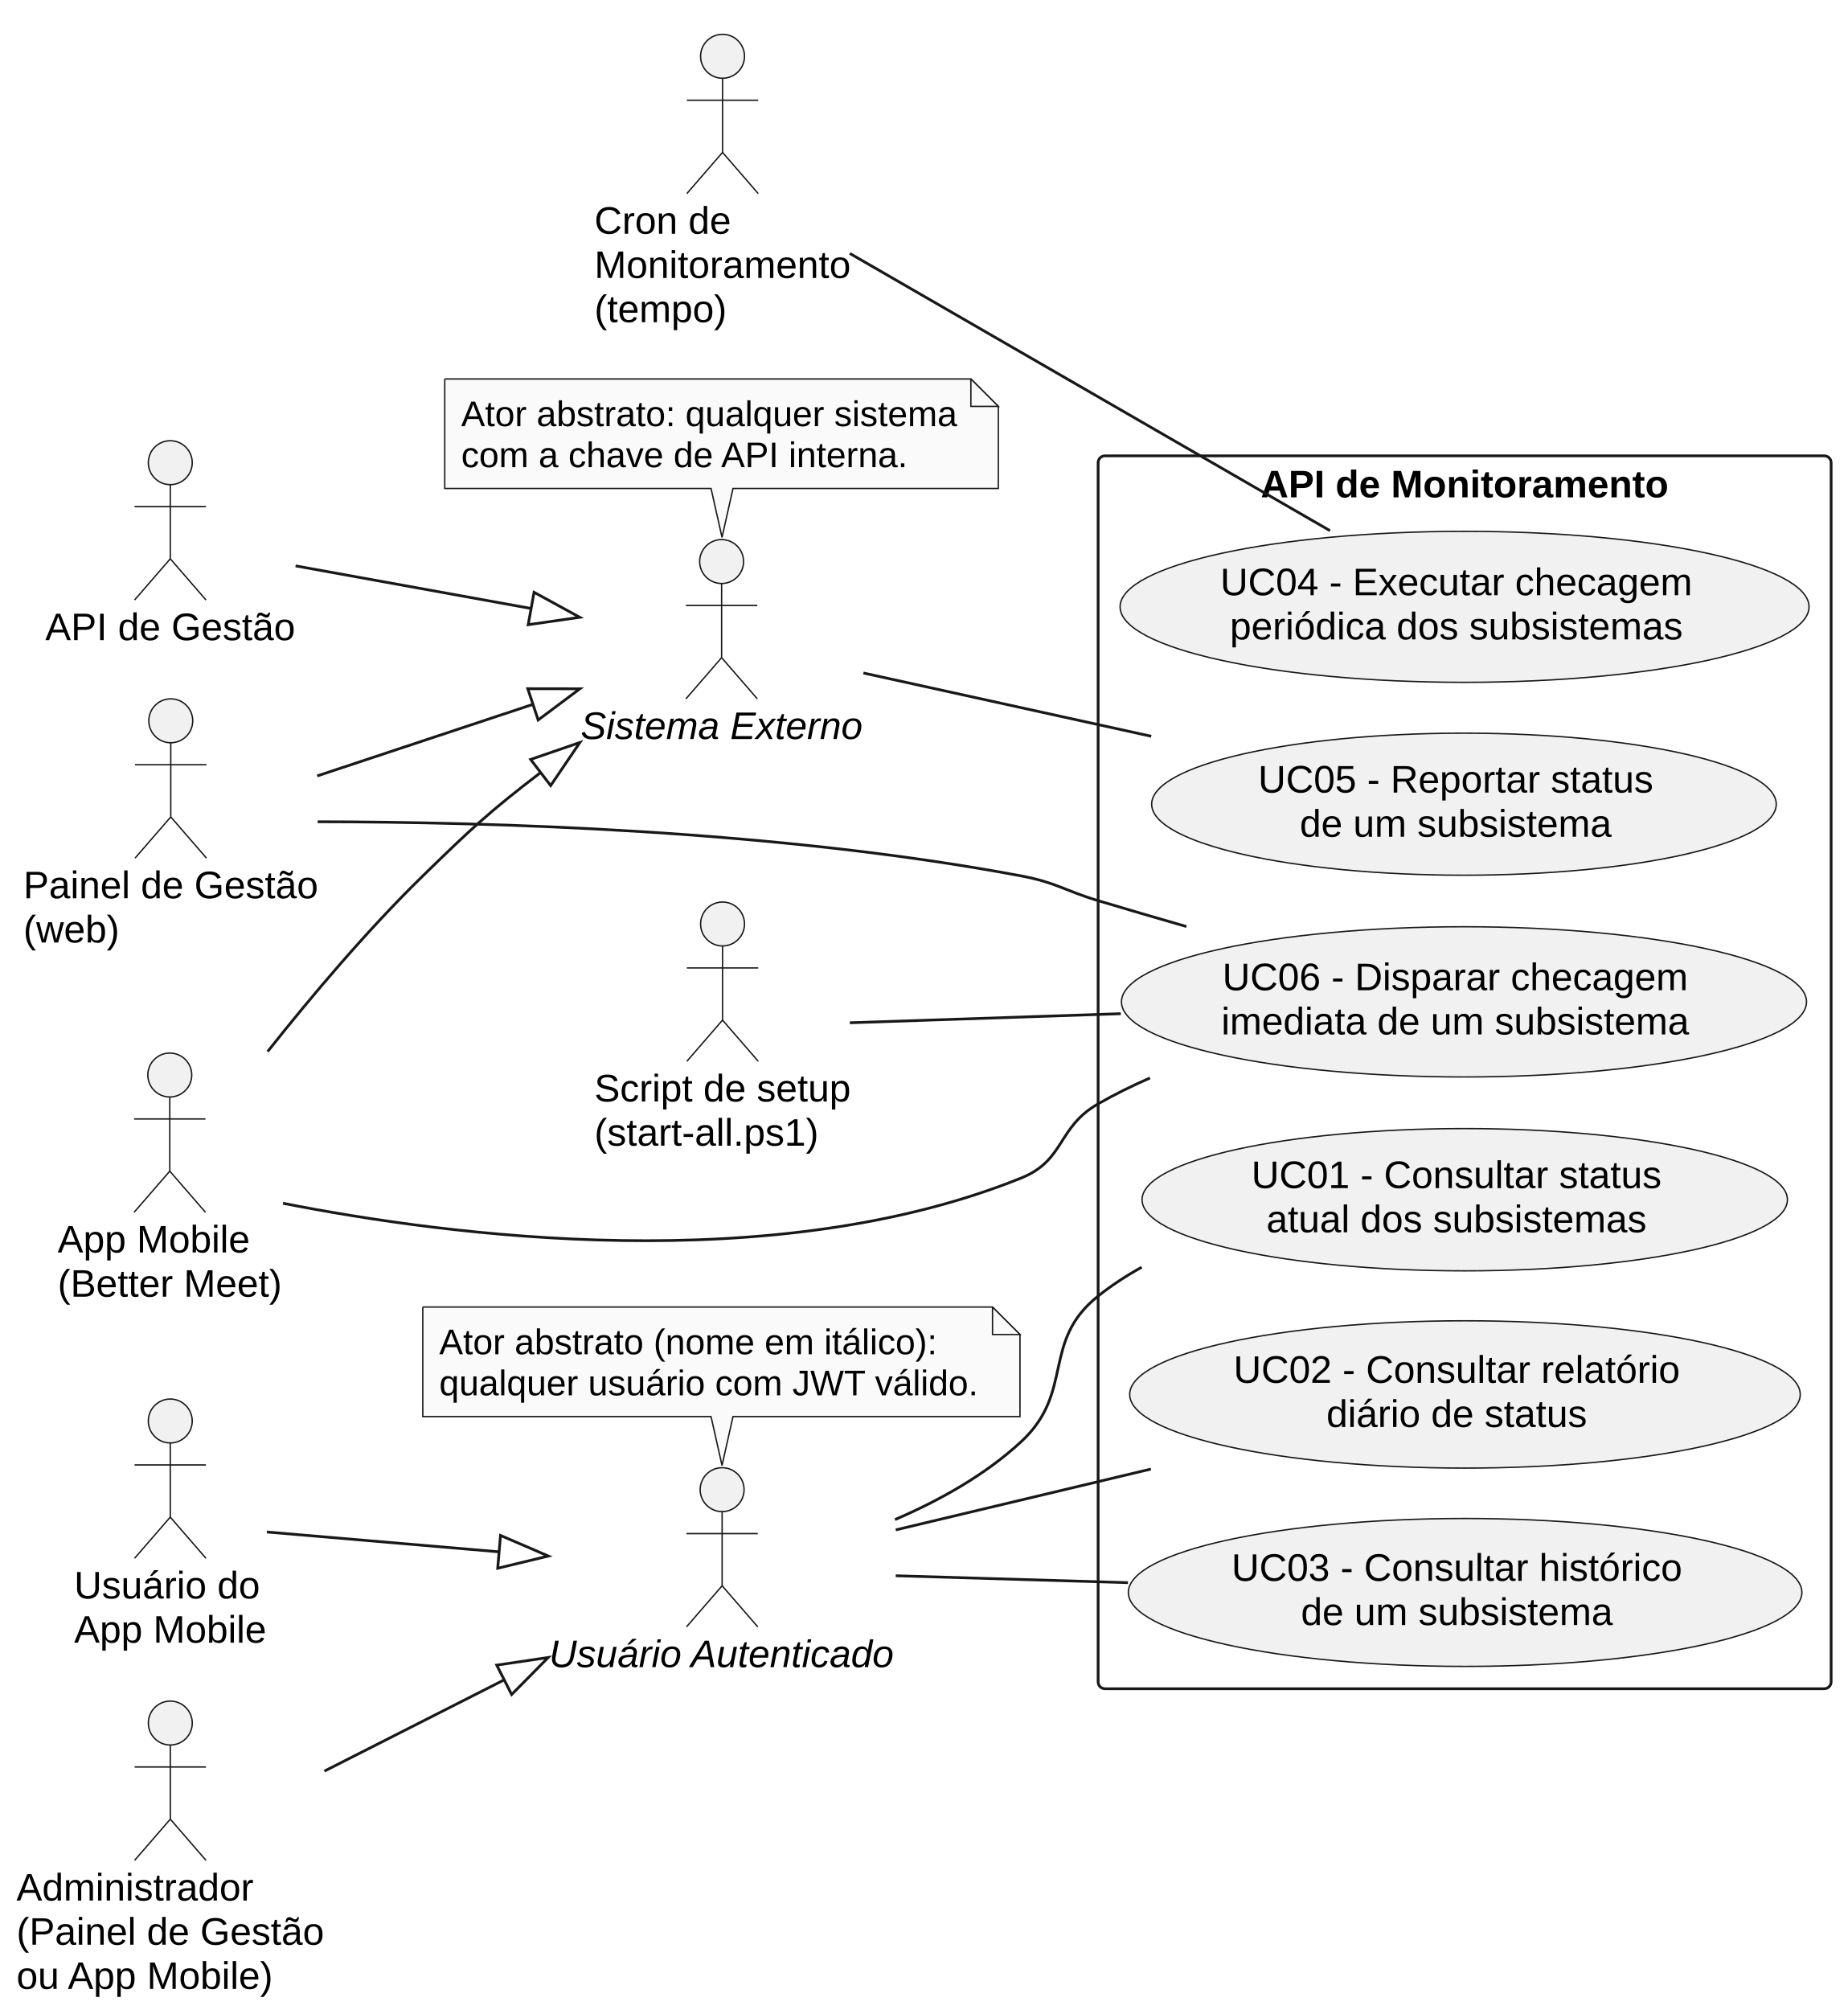
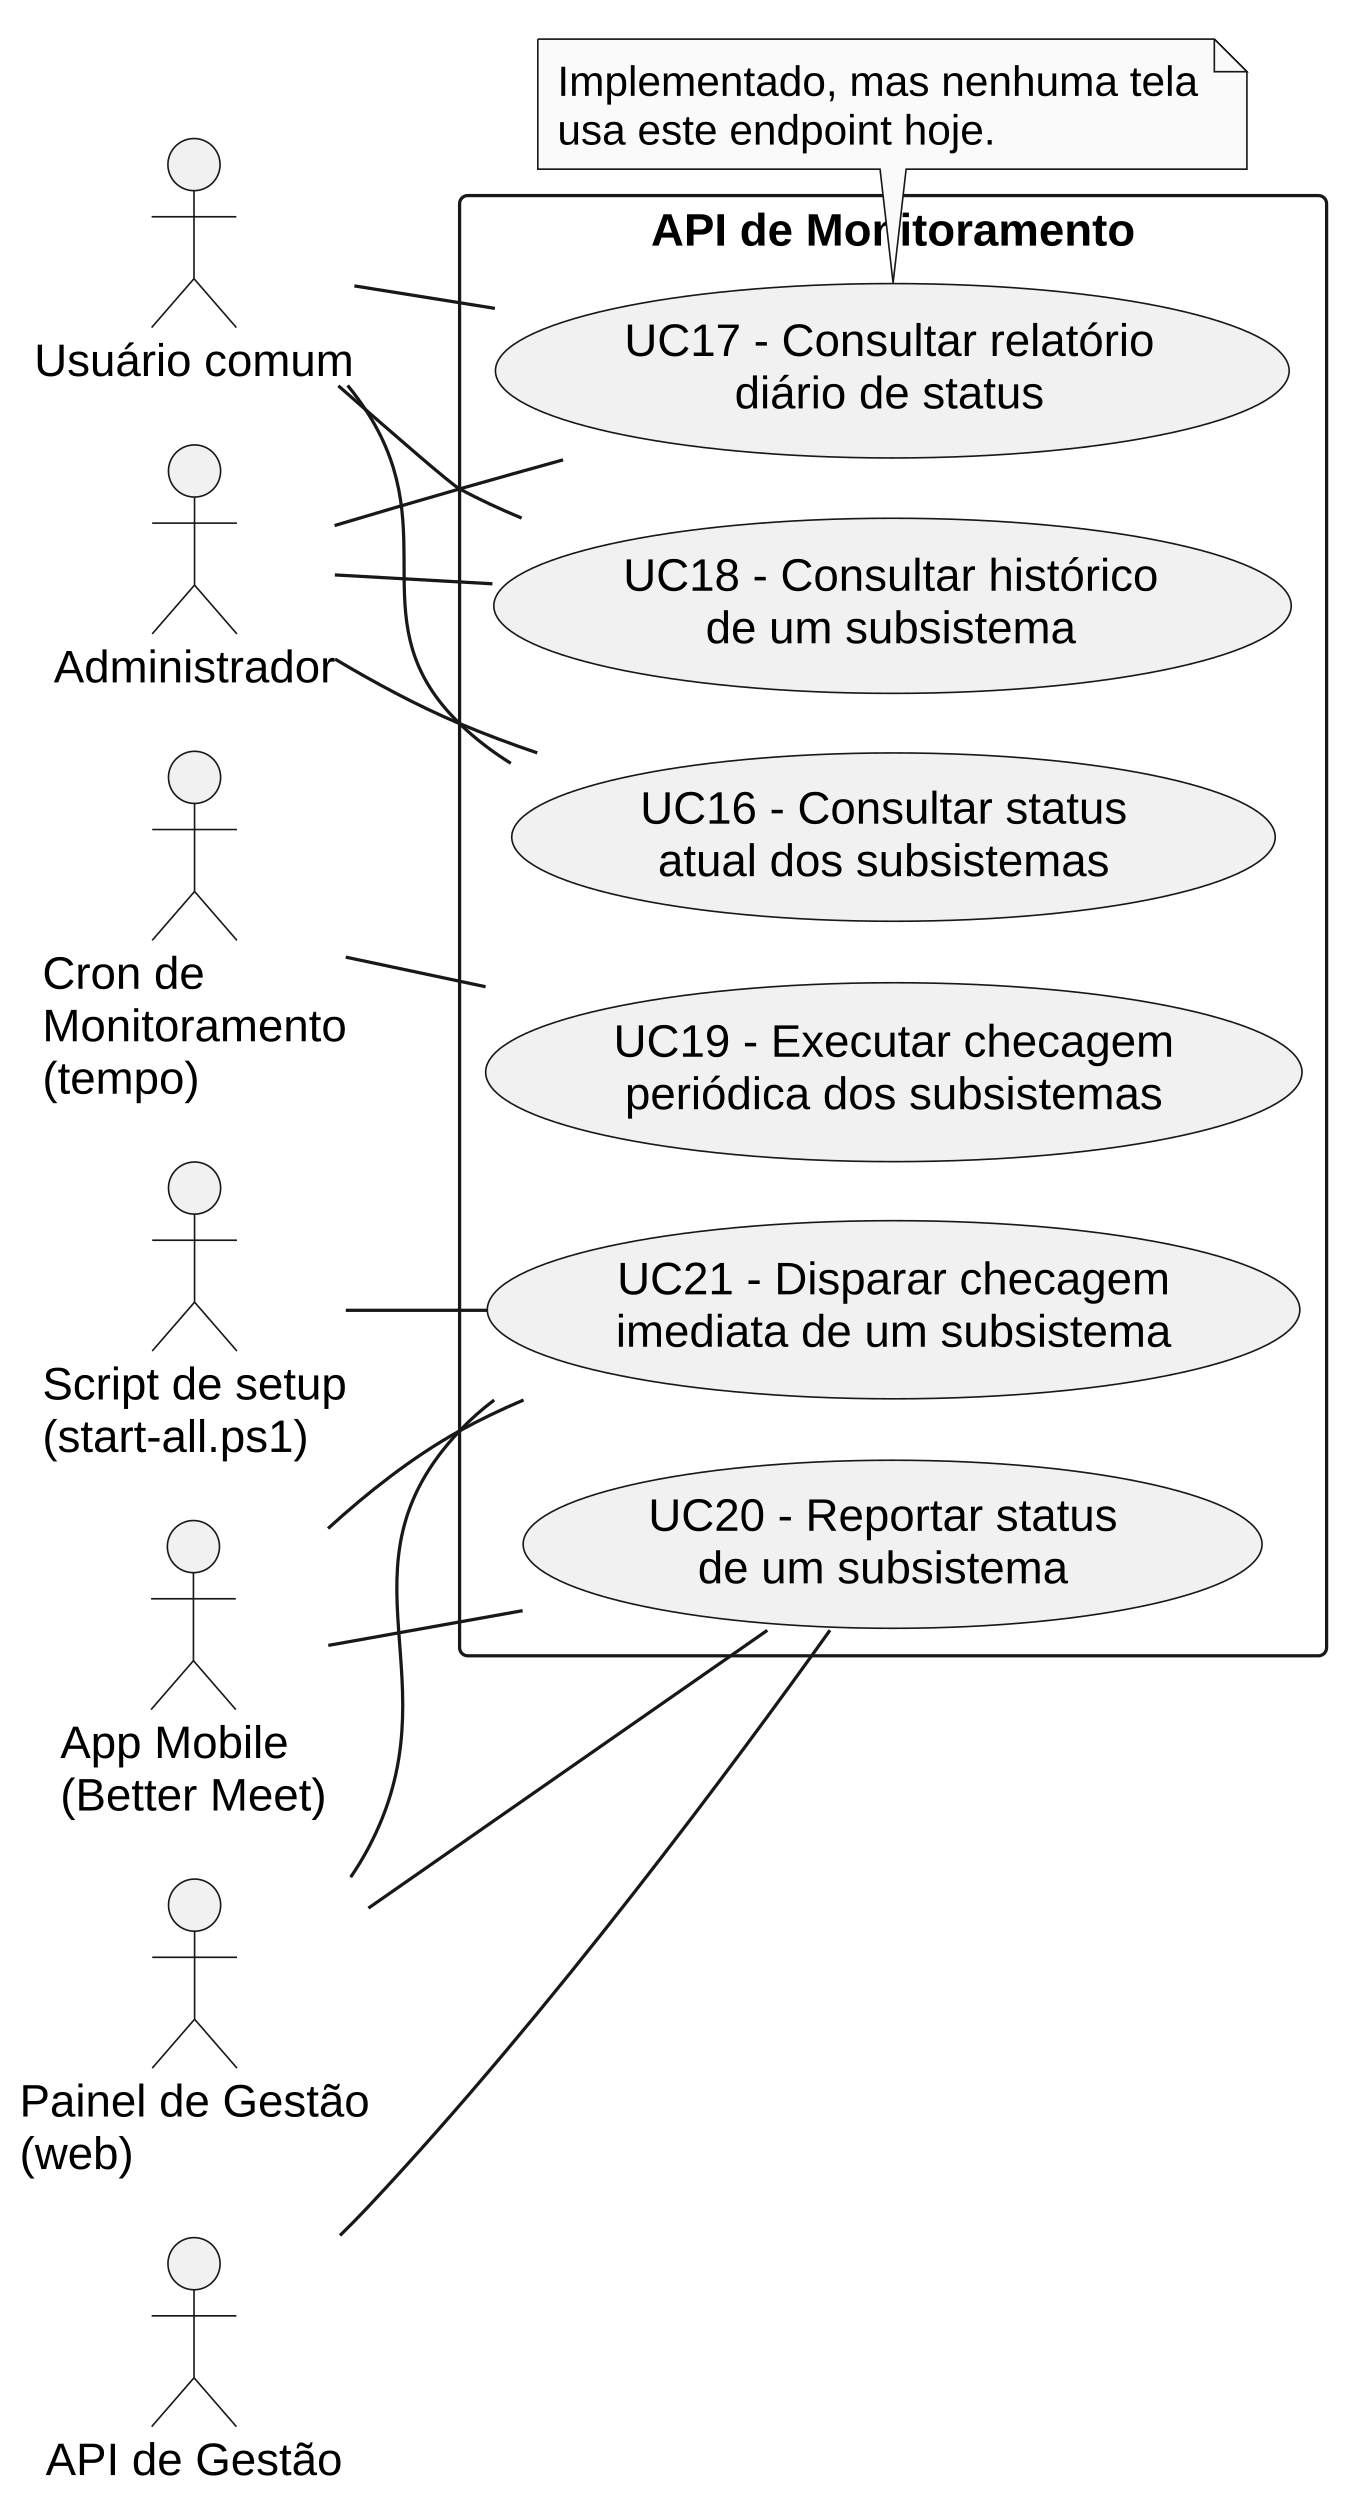
- <svg xmlns="http://www.w3.org/2000/svg" contentStyleType="text/css" height="732px" preserveAspectRatio="none" style="width:673px;height:732px;background:#FFFFFF;" version="1.1" viewBox="0 0 673 732" width="673px" zoomAndPan="magnify">
+ <svg xmlns="http://www.w3.org/2000/svg" contentStyleType="text/css" height="767px" preserveAspectRatio="none" style="width:413px;height:767px;background:#FFFFFF;" version="1.1" viewBox="0 0 413 767" width="413px" zoomAndPan="magnify">
  <defs />
  <g>
    <g id="cluster_API de Monitoramento">
-       <rect fill="none" height="449" rx="2.5" ry="2.5" style="stroke:#181818;stroke-width:1.0;" width="267" x="400" y="166" />
-       <text fill="#000000" font-family="Arial" font-size="14" font-weight="bold" lengthAdjust="spacing" textLength="148.559" x="459.221" y="181.132">API de Monitoramento</text>
+       <rect fill="none" height="448" rx="2.5" ry="2.5" style="stroke:#181818;stroke-width:1.0;" width="266" x="141" y="60" />
+       <text fill="#000000" font-family="Arial" font-size="14" font-weight="bold" lengthAdjust="spacing" textLength="148.559" x="199.721" y="75.361">API de Monitoramento</text>
    </g>
-     <g id="elem_AU">
-       <ellipse cx="263.038" cy="542.5" fill="#F1F1F1" rx="8" ry="8" style="stroke:#181818;stroke-width:0.5;" />
-       <path d="M263.038,550.5 L263.038,577.5 M250.038,558.5 L276.038,558.5 M263.038,577.5 L250.038,592.5 M263.038,577.5 L276.038,592.5 " fill="none" style="stroke:#181818;stroke-width:0.5;" />
-       <text fill="#000000" font-family="Arial" font-size="14" font-style="italic" lengthAdjust="spacing" textLength="126.075" x="200" y="607.132">Usuário Autenticado</text>
+     <g id="elem_AUsu">
+       <ellipse cx="59.514" cy="50.5" fill="#F1F1F1" rx="8" ry="8" style="stroke:#181818;stroke-width:0.5;" />
+       <path d="M59.514,58.5 L59.514,85.5 M46.514,66.5 L72.514,66.5 M59.514,85.5 L46.514,100.5 M59.514,85.5 L72.514,100.5 " fill="none" style="stroke:#181818;stroke-width:0.5;" />
+       <text fill="#000000" font-family="Arial" font-size="14" lengthAdjust="spacing" textLength="98.027" x="10.5" y="115.361">Usuário comum</text>
    </g>
-     <g id="elem_A1">
-       <ellipse cx="62.02" cy="517.5" fill="#F1F1F1" rx="8" ry="8" style="stroke:#181818;stroke-width:0.5;" />
-       <path d="M62.02,525.5 L62.02,552.5 M49.02,533.5 L75.02,533.5 M62.02,552.5 L49.02,567.5 M62.02,552.5 L75.02,567.5 " fill="none" style="stroke:#181818;stroke-width:0.5;" />
-       <text fill="#000000" font-family="Arial" font-size="14" lengthAdjust="spacing" textLength="67.703" x="27" y="582.132">Usuário do</text>
-       <text fill="#000000" font-family="Arial" font-size="14" lengthAdjust="spacing" textLength="70.041" x="27" y="598.231">App Mobile</text>
+     <g id="elem_AAdm">
+       <ellipse cx="59.683" cy="144.5" fill="#F1F1F1" rx="8" ry="8" style="stroke:#181818;stroke-width:0.5;" />
+       <path d="M59.683,152.5 L59.683,179.5 M46.683,160.5 L72.683,160.5 M59.683,179.5 L46.683,194.5 M59.683,179.5 L72.683,194.5 " fill="none" style="stroke:#181818;stroke-width:0.5;" />
+       <text fill="#000000" font-family="Arial" font-size="14" lengthAdjust="spacing" textLength="86.365" x="16.5" y="209.361">Administrador</text>
    </g>
-     <g id="elem_A2">
-       <ellipse cx="62.034" cy="627.5" fill="#F1F1F1" rx="8" ry="8" style="stroke:#181818;stroke-width:0.5;" />
-       <path d="M62.034,635.5 L62.034,662.5 M49.034,643.5 L75.034,643.5 M62.034,662.5 L49.034,677.5 M62.034,662.5 L75.034,677.5 " fill="none" style="stroke:#181818;stroke-width:0.5;" />
-       <text fill="#000000" font-family="Arial" font-size="14" lengthAdjust="spacing" textLength="86.365" x="6" y="692.132">Administrador</text>
-       <text fill="#000000" font-family="Arial" font-size="14" lengthAdjust="spacing" textLength="112.068" x="6" y="708.231">(Painel de Gestão</text>
-       <text fill="#000000" font-family="Arial" font-size="14" lengthAdjust="spacing" textLength="94.165" x="6" y="724.329">ou App Mobile)</text>
+     <g id="elem_ACron">
+       <ellipse cx="59.69" cy="238.5" fill="#F1F1F1" rx="8" ry="8" style="stroke:#181818;stroke-width:0.5;" />
+       <path d="M59.69,246.5 L59.69,273.5 M46.69,254.5 L72.689,254.5 M59.69,273.5 L46.69,288.5 M59.69,273.5 L72.689,288.5 " fill="none" style="stroke:#181818;stroke-width:0.5;" />
+       <text fill="#000000" font-family="Arial" font-size="14" lengthAdjust="spacing" textLength="49.807" x="13" y="303.361">Cron de</text>
+       <text fill="#000000" font-family="Arial" font-size="14" lengthAdjust="spacing" textLength="93.379" x="13" y="319.459">Monitoramento</text>
+       <text fill="#000000" font-family="Arial" font-size="14" lengthAdjust="spacing" textLength="48.234" x="13" y="335.558">(tempo)</text>
    </g>
-     <g id="elem_A3">
-       <ellipse cx="263.19" cy="20.5" fill="#F1F1F1" rx="8" ry="8" style="stroke:#181818;stroke-width:0.5;" />
-       <path d="M263.19,28.5 L263.19,55.5 M250.19,36.5 L276.19,36.5 M263.19,55.5 L250.19,70.5 M263.19,55.5 L276.19,70.5 " fill="none" style="stroke:#181818;stroke-width:0.5;" />
-       <text fill="#000000" font-family="Arial" font-size="14" lengthAdjust="spacing" textLength="49.807" x="216.5" y="85.132">Cron de</text>
-       <text fill="#000000" font-family="Arial" font-size="14" lengthAdjust="spacing" textLength="93.379" x="216.5" y="101.231">Monitoramento</text>
-       <text fill="#000000" font-family="Arial" font-size="14" lengthAdjust="spacing" textLength="48.234" x="216.5" y="117.329">(tempo)</text>
+     <g id="elem_AApp">
+       <ellipse cx="59.345" cy="474.5" fill="#F1F1F1" rx="8" ry="8" style="stroke:#181818;stroke-width:0.5;" />
+       <path d="M59.345,482.5 L59.345,509.5 M46.345,490.5 L72.345,490.5 M59.345,509.5 L46.345,524.5 M59.345,509.5 L72.345,524.5 " fill="none" style="stroke:#181818;stroke-width:0.5;" />
+       <text fill="#000000" font-family="Arial" font-size="14" lengthAdjust="spacing" textLength="70.041" x="18.5" y="539.361">App Mobile</text>
+       <text fill="#000000" font-family="Arial" font-size="14" lengthAdjust="spacing" textLength="81.689" x="18.5" y="555.46">(Better Meet)</text>
    </g>
-     <g id="elem_AS">
-       <ellipse cx="262.855" cy="204.5" fill="#F1F1F1" rx="8" ry="8" style="stroke:#181818;stroke-width:0.5;" />
-       <path d="M262.855,212.5 L262.855,239.5 M249.855,220.5 L275.855,220.5 M262.855,239.5 L249.855,254.5 M262.855,239.5 L275.855,254.5 " fill="none" style="stroke:#181818;stroke-width:0.5;" />
-       <text fill="#000000" font-family="Arial" font-size="14" font-style="italic" lengthAdjust="spacing" textLength="102.71" x="211.5" y="269.132">Sistema Externo</text>
+     <g id="elem_APai">
+       <ellipse cx="59.703" cy="584.5" fill="#F1F1F1" rx="8" ry="8" style="stroke:#181818;stroke-width:0.5;" />
+       <path d="M59.703,592.5 L59.703,619.5 M46.703,600.5 L72.703,600.5 M59.703,619.5 L46.703,634.5 M59.703,619.5 L72.703,634.5 " fill="none" style="stroke:#181818;stroke-width:0.5;" />
+       <text fill="#000000" font-family="Arial" font-size="14" lengthAdjust="spacing" textLength="107.406" x="6" y="649.361">Painel de Gestão</text>
+       <text fill="#000000" font-family="Arial" font-size="14" lengthAdjust="spacing" textLength="35.007" x="6" y="665.46">(web)</text>
    </g>
-     <g id="elem_A4">
-       <ellipse cx="61.845" cy="391.5" fill="#F1F1F1" rx="8" ry="8" style="stroke:#181818;stroke-width:0.5;" />
-       <path d="M61.845,399.5 L61.845,426.5 M48.845,407.5 L74.845,407.5 M61.845,426.5 L48.845,441.5 M61.845,426.5 L74.845,441.5 " fill="none" style="stroke:#181818;stroke-width:0.5;" />
-       <text fill="#000000" font-family="Arial" font-size="14" lengthAdjust="spacing" textLength="70.041" x="21" y="456.132">App Mobile</text>
-       <text fill="#000000" font-family="Arial" font-size="14" lengthAdjust="spacing" textLength="81.689" x="21" y="472.231">(Better Meet)</text>
+     <g id="elem_AGes">
+       <ellipse cx="59.527" cy="694.5" fill="#F1F1F1" rx="8" ry="8" style="stroke:#181818;stroke-width:0.5;" />
+       <path d="M59.527,702.5 L59.527,729.5 M46.527,710.5 L72.527,710.5 M59.527,729.5 L46.527,744.5 M59.527,729.5 L72.527,744.5 " fill="none" style="stroke:#181818;stroke-width:0.5;" />
+       <text fill="#000000" font-family="Arial" font-size="14" lengthAdjust="spacing" textLength="91.055" x="14" y="759.361">API de Gestão</text>
    </g>
-     <g id="elem_A5">
-       <ellipse cx="62.203" cy="262.5" fill="#F1F1F1" rx="8" ry="8" style="stroke:#181818;stroke-width:0.5;" />
-       <path d="M62.203,270.5 L62.203,297.5 M49.203,278.5 L75.203,278.5 M62.203,297.5 L49.203,312.5 M62.203,297.5 L75.203,312.5 " fill="none" style="stroke:#181818;stroke-width:0.5;" />
-       <text fill="#000000" font-family="Arial" font-size="14" lengthAdjust="spacing" textLength="107.406" x="8.5" y="327.132">Painel de Gestão</text>
-       <text fill="#000000" font-family="Arial" font-size="14" lengthAdjust="spacing" textLength="35.007" x="8.5" y="343.231">(web)</text>
+     <g id="elem_AScr">
+       <ellipse cx="59.693" cy="364.5" fill="#F1F1F1" rx="8" ry="8" style="stroke:#181818;stroke-width:0.5;" />
+       <path d="M59.693,372.5 L59.693,399.5 M46.693,380.5 L72.693,380.5 M59.693,399.5 L46.693,414.5 M59.693,399.5 L72.693,414.5 " fill="none" style="stroke:#181818;stroke-width:0.5;" />
+       <text fill="#000000" font-family="Arial" font-size="14" lengthAdjust="spacing" textLength="93.386" x="13" y="429.361">Script de setup</text>
+       <text fill="#000000" font-family="Arial" font-size="14" lengthAdjust="spacing" textLength="81.683" x="13" y="445.459">(start-all.ps1)</text>
    </g>
-     <g id="elem_A6">
-       <ellipse cx="62.027" cy="168.5" fill="#F1F1F1" rx="8" ry="8" style="stroke:#181818;stroke-width:0.5;" />
-       <path d="M62.027,176.5 L62.027,203.5 M49.027,184.5 L75.027,184.5 M62.027,203.5 L49.027,218.5 M62.027,203.5 L75.027,218.5 " fill="none" style="stroke:#181818;stroke-width:0.5;" />
-       <text fill="#000000" font-family="Arial" font-size="14" lengthAdjust="spacing" textLength="91.055" x="16.5" y="233.132">API de Gestão</text>
+     <g id="elem_GMN29">
+       <path d="M165,12 L165,51.898 A0,0 0 0 0 165,51.898 L270,51.898 L274,86.773 L278,51.898 L382.555,51.898 A0,0 0 0 0 382.555,51.898 L382.555,22 L372.555,12 L165,12 A0,0 0 0 0 165,12 " fill="#FAFAFA" style="stroke:#181818;stroke-width:0.5;" />
+       <path d="M372.555,12 L372.555,22 L382.555,22 L372.555,12 " fill="#FAFAFA" style="stroke:#181818;stroke-width:0.5;" />
+       <text fill="#000000" font-family="Arial" font-size="13" lengthAdjust="spacing" textLength="196.555" x="171" y="29.407">Implementado, mas nenhuma tela</text>
+       <text fill="#000000" font-family="Arial" font-size="13" lengthAdjust="spacing" textLength="134.437" x="171" y="44.355">usa este endpoint hoje.</text>
    </g>
-     <g id="elem_A7">
-       <ellipse cx="263.193" cy="336.5" fill="#F1F1F1" rx="8" ry="8" style="stroke:#181818;stroke-width:0.5;" />
-       <path d="M263.193,344.5 L263.193,371.5 M250.193,352.5 L276.193,352.5 M263.193,371.5 L250.193,386.5 M263.193,371.5 L276.193,386.5 " fill="none" style="stroke:#181818;stroke-width:0.5;" />
-       <text fill="#000000" font-family="Arial" font-size="14" lengthAdjust="spacing" textLength="93.386" x="216.5" y="401.132">Script de setup</text>
-       <text fill="#000000" font-family="Arial" font-size="14" lengthAdjust="spacing" textLength="81.683" x="216.5" y="417.231">(start-all.ps1)</text>
+     <g id="elem_UC16">
+       <ellipse cx="274.121" cy="256.824" fill="#F1F1F1" rx="117.121" ry="25.824" style="stroke:#181818;stroke-width:0.5;" />
+       <text fill="#000000" font-family="Arial" font-size="14" lengthAdjust="spacing" textLength="149.393" x="196.425" y="252.705">UC16 - Consultar status</text>
+       <text fill="#000000" font-family="Arial" font-size="14" lengthAdjust="spacing" textLength="138.517" x="201.863" y="268.804">atual dos subsistemas</text>
    </g>
-     <g id="elem_GMN31">
-       <path d="M154,476 L154,515.898 A0,0 0 0 0 154,515.898 L259,515.898 L263,533.703 L267,515.898 L371.53,515.898 A0,0 0 0 0 371.53,515.898 L371.53,486 L361.53,476 L154,476 A0,0 0 0 0 154,476 " fill="#FAFAFA" style="stroke:#181818;stroke-width:0.5;" />
-       <path d="M361.53,476 L361.53,486 L371.53,486 L361.53,476 " fill="#FAFAFA" style="stroke:#181818;stroke-width:0.5;" />
-       <text fill="#000000" font-family="Arial" font-size="13" lengthAdjust="spacing" textLength="181.346" x="160" y="493.194">Ator abstrato (nome em itálico):</text>
-       <text fill="#000000" font-family="Arial" font-size="13" lengthAdjust="spacing" textLength="196.53" x="160" y="508.143">qualquer usuário com JWT válido.</text>
+     <g id="elem_UC17">
+       <ellipse cx="273.76" cy="113.752" fill="#F1F1F1" rx="121.76" ry="26.752" style="stroke:#181818;stroke-width:0.5;" />
+       <text fill="#000000" font-family="Arial" font-size="14" lengthAdjust="spacing" textLength="162.62" x="191.549" y="109.21">UC17 - Consultar relatório</text>
+       <text fill="#000000" font-family="Arial" font-size="14" lengthAdjust="spacing" textLength="94.944" x="225.387" y="125.308">diário de status</text>
    </g>
-     <g id="elem_GMN34">
-       <path d="M162,138 L162,177.898 A0,0 0 0 0 162,177.898 L259,177.898 L263,195.703 L267,177.898 L363.648,177.898 A0,0 0 0 0 363.648,177.898 L363.648,148 L353.648,138 L162,138 A0,0 0 0 0 162,138 " fill="#FAFAFA" style="stroke:#181818;stroke-width:0.5;" />
-       <path d="M353.648,138 L353.648,148 L363.648,148 L353.648,138 " fill="#FAFAFA" style="stroke:#181818;stroke-width:0.5;" />
-       <text fill="#000000" font-family="Arial" font-size="13" lengthAdjust="spacing" textLength="180.648" x="168" y="155.194">Ator abstrato: qualquer sistema</text>
-       <text fill="#000000" font-family="Arial" font-size="13" lengthAdjust="spacing" textLength="163.312" x="168" y="170.143">com a chave de API interna.</text>
+     <g id="elem_UC18">
+       <ellipse cx="273.827" cy="185.865" fill="#F1F1F1" rx="122.327" ry="26.865" style="stroke:#181818;stroke-width:0.5;" />
+       <text fill="#000000" font-family="Arial" font-size="14" lengthAdjust="spacing" textLength="164.172" x="191.208" y="181.244">UC18 - Consultar histórico</text>
+       <text fill="#000000" font-family="Arial" font-size="14" lengthAdjust="spacing" textLength="113.606" x="216.491" y="197.343">de um subsistema</text>
    </g>
-     <g id="elem_UC1">
-       <ellipse cx="533.541" cy="436.908" fill="#F1F1F1" rx="117.541" ry="25.908" style="stroke:#181818;stroke-width:0.5;" />
-       <text fill="#000000" font-family="Arial" font-size="14" lengthAdjust="spacing" textLength="149.393" x="455.845" y="432.675">UC01 - Consultar status</text>
-       <text fill="#000000" font-family="Arial" font-size="14" lengthAdjust="spacing" textLength="138.517" x="461.283" y="448.773">atual dos subsistemas</text>
+     <g id="elem_UC19">
+       <ellipse cx="274.229" cy="328.946" fill="#F1F1F1" rx="125.229" ry="27.446" style="stroke:#181818;stroke-width:0.5;" />
+       <text fill="#000000" font-family="Arial" font-size="14" lengthAdjust="spacing" textLength="171.965" x="188.246" y="324.208">UC19 - Executar checagem</text>
+       <text fill="#000000" font-family="Arial" font-size="14" lengthAdjust="spacing" textLength="164.972" x="191.743" y="340.307">periódica dos subsistemas</text>
    </g>
-     <g id="elem_UC2">
-       <ellipse cx="533.626" cy="507.825" fill="#F1F1F1" rx="122.126" ry="26.825" style="stroke:#181818;stroke-width:0.5;" />
-       <text fill="#000000" font-family="Arial" font-size="14" lengthAdjust="spacing" textLength="162.62" x="449.316" y="503.592">UC02 - Consultar relatório</text>
-       <text fill="#000000" font-family="Arial" font-size="14" lengthAdjust="spacing" textLength="94.944" x="483.154" y="519.691">diário de status</text>
+     <g id="elem_UC20">
+       <ellipse cx="273.849" cy="473.783" fill="#F1F1F1" rx="113.349" ry="25.783" style="stroke:#181818;stroke-width:0.5;" />
+       <text fill="#000000" font-family="Arial" font-size="14" lengthAdjust="spacing" textLength="143.944" x="198.91" y="469.658">UC20 - Reportar status</text>
+       <text fill="#000000" font-family="Arial" font-size="14" lengthAdjust="spacing" textLength="113.606" x="214.079" y="485.757">de um subsistema</text>
    </g>
-     <g id="elem_UC3">
-       <ellipse cx="533.677" cy="579.935" fill="#F1F1F1" rx="122.677" ry="26.935" style="stroke:#181818;stroke-width:0.5;" />
-       <text fill="#000000" font-family="Arial" font-size="14" lengthAdjust="spacing" textLength="164.172" x="448.591" y="575.702">UC03 - Consultar histórico</text>
-       <text fill="#000000" font-family="Arial" font-size="14" lengthAdjust="spacing" textLength="113.606" x="473.874" y="591.801">de um subsistema</text>
+     <g id="elem_UC21">
+       <ellipse cx="274.146" cy="401.829" fill="#F1F1F1" rx="124.646" ry="27.329" style="stroke:#181818;stroke-width:0.5;" />
+       <text fill="#000000" font-family="Arial" font-size="14" lengthAdjust="spacing" textLength="169.62" x="189.336" y="397.091">UC21 - Disparar checagem</text>
+       <text fill="#000000" font-family="Arial" font-size="14" lengthAdjust="spacing" textLength="170.413" x="188.94" y="413.19">imediata de um subsistema</text>
    </g>
-     <g id="elem_UC4">
-       <ellipse cx="533.478" cy="220.996" fill="#F1F1F1" rx="125.478" ry="27.496" style="stroke:#181818;stroke-width:0.5;" />
-       <text fill="#000000" font-family="Arial" font-size="14" lengthAdjust="spacing" textLength="171.965" x="444.495" y="216.762">UC04 - Executar checagem</text>
-       <text fill="#000000" font-family="Arial" font-size="14" lengthAdjust="spacing" textLength="164.972" x="447.992" y="232.861">periódica dos subsistemas</text>
-     </g>
-     <g id="elem_UC5">
-       <ellipse cx="533.257" cy="292.868" fill="#F1F1F1" rx="113.757" ry="25.867" style="stroke:#181818;stroke-width:0.5;" />
-       <text fill="#000000" font-family="Arial" font-size="14" lengthAdjust="spacing" textLength="143.944" x="458.284" y="288.634">UC05 - Reportar status</text>
-       <text fill="#000000" font-family="Arial" font-size="14" lengthAdjust="spacing" textLength="113.606" x="473.453" y="304.733">de um subsistema</text>
-     </g>
-     <g id="elem_UC6">
-       <ellipse cx="533.272" cy="364.854" fill="#F1F1F1" rx="124.772" ry="27.354" style="stroke:#181818;stroke-width:0.5;" />
-       <text fill="#000000" font-family="Arial" font-size="14" lengthAdjust="spacing" textLength="169.62" x="445.264" y="360.621">UC06 - Disparar checagem</text>
-       <text fill="#000000" font-family="Arial" font-size="14" lengthAdjust="spacing" textLength="170.413" x="444.867" y="376.72">imediata de um subsistema</text>
-     </g>
-     <polygon fill="none" points="199.74,566.681,182.316,559.171,181.294,571.127,199.74,566.681" style="stroke:#181818;stroke-width:1.0;" />
-     <path d="M97.209,557.922 C125.325,560.324 147.957,562.258 181.805,565.149 " fill="none" style="stroke:#181818;stroke-width:1.0;" />
-     <polygon fill="none" points="199.707,603.616,180.94,606.412,186.371,617.113,199.707,603.616" style="stroke:#181818;stroke-width:1.0;" />
-     <path d="M118.168,645 C143.474,632.157 157.537,625.019 183.656,611.763 " fill="none" style="stroke:#181818;stroke-width:1.0;" />
-     <polygon fill="none" points="211.228,270.399,193.287,276.571,200.578,286.102,211.228,270.399" style="stroke:#181818;stroke-width:1.0;" />
-     <path d="M97.484,382.958 C113.699,362.496 133.868,338.648 154,319 C171.589,301.835 178.211,295.66 196.933,281.337 " fill="none" style="stroke:#181818;stroke-width:1.0;" />
-     <polygon fill="none" points="211.224,250.84,192.25,250.812,196.028,262.202,211.224,250.84" style="stroke:#181818;stroke-width:1.0;" />
-     <path d="M115.545,282.573 C145.139,272.758 164.839,266.224 194.139,256.507 " fill="none" style="stroke:#181818;stroke-width:1.0;" />
-     <polygon fill="none" points="211.176,224.806,194.532,215.697,192.396,227.506,211.176,224.806" style="stroke:#181818;stroke-width:1.0;" />
-     <path d="M107.659,206.079 C138.37,211.635 161.506,215.82 193.464,221.601 " fill="none" style="stroke:#181818;stroke-width:1.0;" />
-     <path d="M326.002,553.409 C342.302,546.398 358.954,537.095 372,525 C391.536,506.887 379.143,488.575 400,472 C404.936,468.077 410.27,464.592 415.867,461.495 " fill="none" style="stroke:#181818;stroke-width:1.0;" />
-     <path d="M326.274,557.156 C353.927,550.565 387.364,542.595 419.191,535.008 " fill="none" style="stroke:#181818;stroke-width:1.0;" />
-     <path d="M326.274,573.856 C351.526,574.608 381.601,575.504 410.868,576.376 " fill="none" style="stroke:#181818;stroke-width:1.0;" />
-     <path d="M309.547,92.294 C358.173,120.364 434.901,164.658 484.461,193.268 " fill="none" style="stroke:#181818;stroke-width:1.0;" />
-     <path d="M314.503,245.097 C344.125,251.607 382.805,260.106 419.346,268.136 " fill="none" style="stroke:#181818;stroke-width:1.0;" />
-     <path d="M103.085,438.209 C163.803,450.168 281.585,465.492 372,429 C388.031,422.53 384.995,410.586 400,402 C406.012,398.56 412.361,395.424 418.896,392.569 " fill="none" style="stroke:#181818;stroke-width:1.0;" />
-     <path d="M115.704,299.266 C177.606,299.316 283.134,302.259 372,319 C384.846,321.42 387.481,324.241 400,328 C410.408,331.125 421.302,334.307 432.18,337.429 " fill="none" style="stroke:#181818;stroke-width:1.0;" />
-     <path d="M309.547,372.473 C336.853,371.558 373.019,370.346 408.26,369.164 " fill="none" style="stroke:#181818;stroke-width:1.0;" />
+     <path d="M106.661,118.253 C108.965,121.078 111.105,124.001 113,127 C136.517,164.21 109.451,191.304 141,222 C145.758,226.629 151.054,230.665 156.714,234.18 " fill="none" style="stroke:#181818;stroke-width:1.0;" />
+     <path d="M108.719,87.715 C121.822,89.811 136.623,92.18 151.84,94.615 " fill="none" style="stroke:#181818;stroke-width:1.0;" />
+     <path d="M103.813,118.371 C121.591,133.992 138.611,148.723 141,150 C147.075,153.248 153.467,156.222 160.027,158.943 " fill="none" style="stroke:#181818;stroke-width:1.0;" />
+     <path d="M102.787,202.206 C114.786,209.373 128.102,216.571 141,222 C148.648,225.219 156.672,228.213 164.827,230.982 " fill="none" style="stroke:#181818;stroke-width:1.0;" />
+     <path d="M102.642,161.233 C114.987,157.548 128.519,153.562 141,150 C151.279,147.067 162.023,144.052 172.75,141.076 " fill="none" style="stroke:#181818;stroke-width:1.0;" />
+     <path d="M102.737,176.385 C117.02,177.192 133.762,178.137 151.073,179.115 " fill="none" style="stroke:#181818;stroke-width:1.0;" />
+     <path d="M106.087,293.654 C119.013,296.391 133.742,299.51 148.972,302.735 " fill="none" style="stroke:#181818;stroke-width:1.0;" />
+     <path d="M100.719,504.808 C117.926,501.731 138.96,497.969 160.341,494.146 " fill="none" style="stroke:#181818;stroke-width:1.0;" />
+     <path d="M113.028,585.416 C151.006,558.965 201.41,523.86 235.409,500.181 " fill="none" style="stroke:#181818;stroke-width:1.0;" />
+     <path d="M104.316,685.84 C107.313,682.908 110.236,679.943 113,677 C168.912,617.469 226.193,539.981 254.637,500.157 " fill="none" style="stroke:#181818;stroke-width:1.0;" />
+     <path d="M100.646,468.944 C112.736,457.914 126.635,446.94 141,439 C147.249,435.546 153.846,432.394 160.624,429.519 " fill="none" style="stroke:#181818;stroke-width:1.0;" />
+     <path d="M107.583,575.925 C109.563,573.012 111.388,570.03 113,567 C140.342,515.584 101.032,481.353 141,439 C144.267,435.538 147.829,432.391 151.62,429.531 " fill="none" style="stroke:#181818;stroke-width:1.0;" />
+     <path d="M106.087,402 C119.135,402 134.02,402 149.404,402 " fill="none" style="stroke:#181818;stroke-width:1.0;" />
  </g>
</svg>
